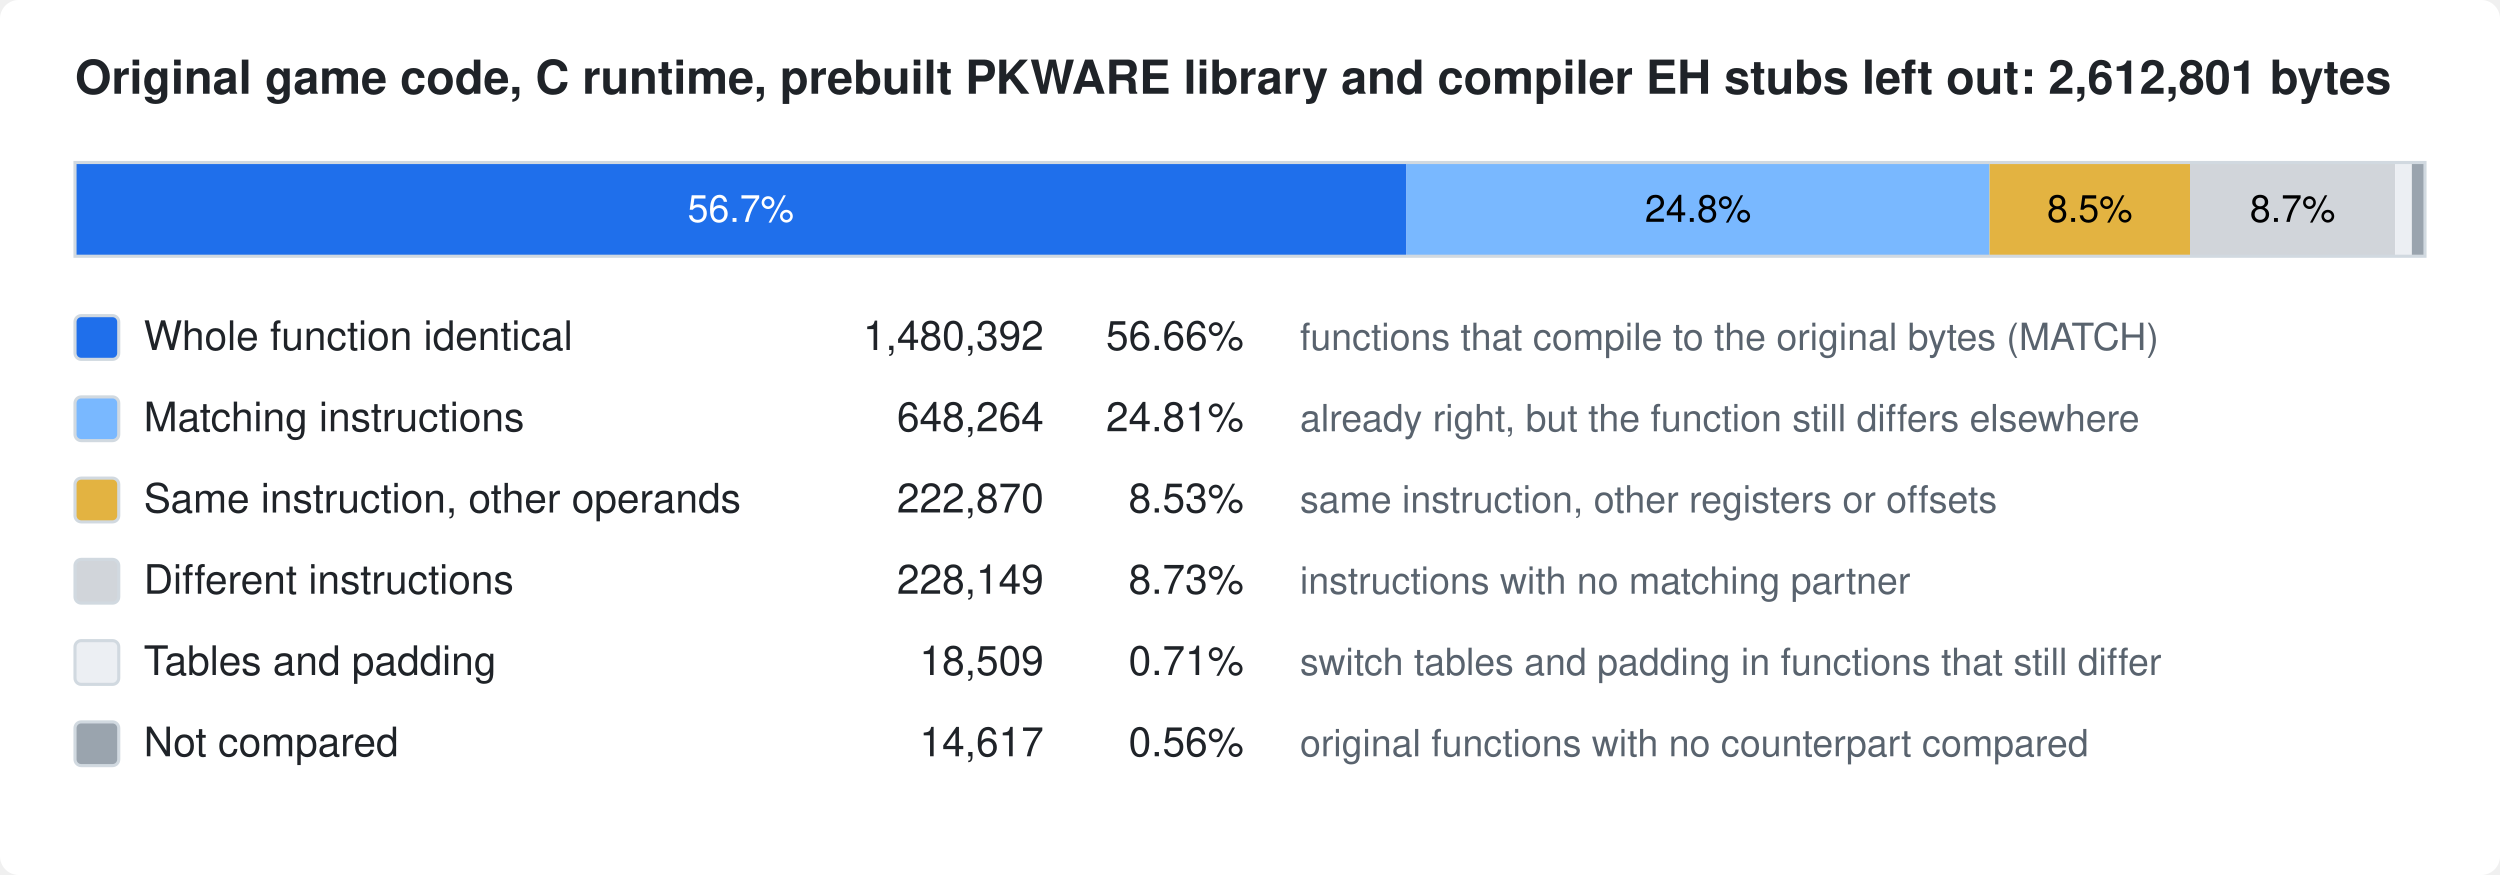
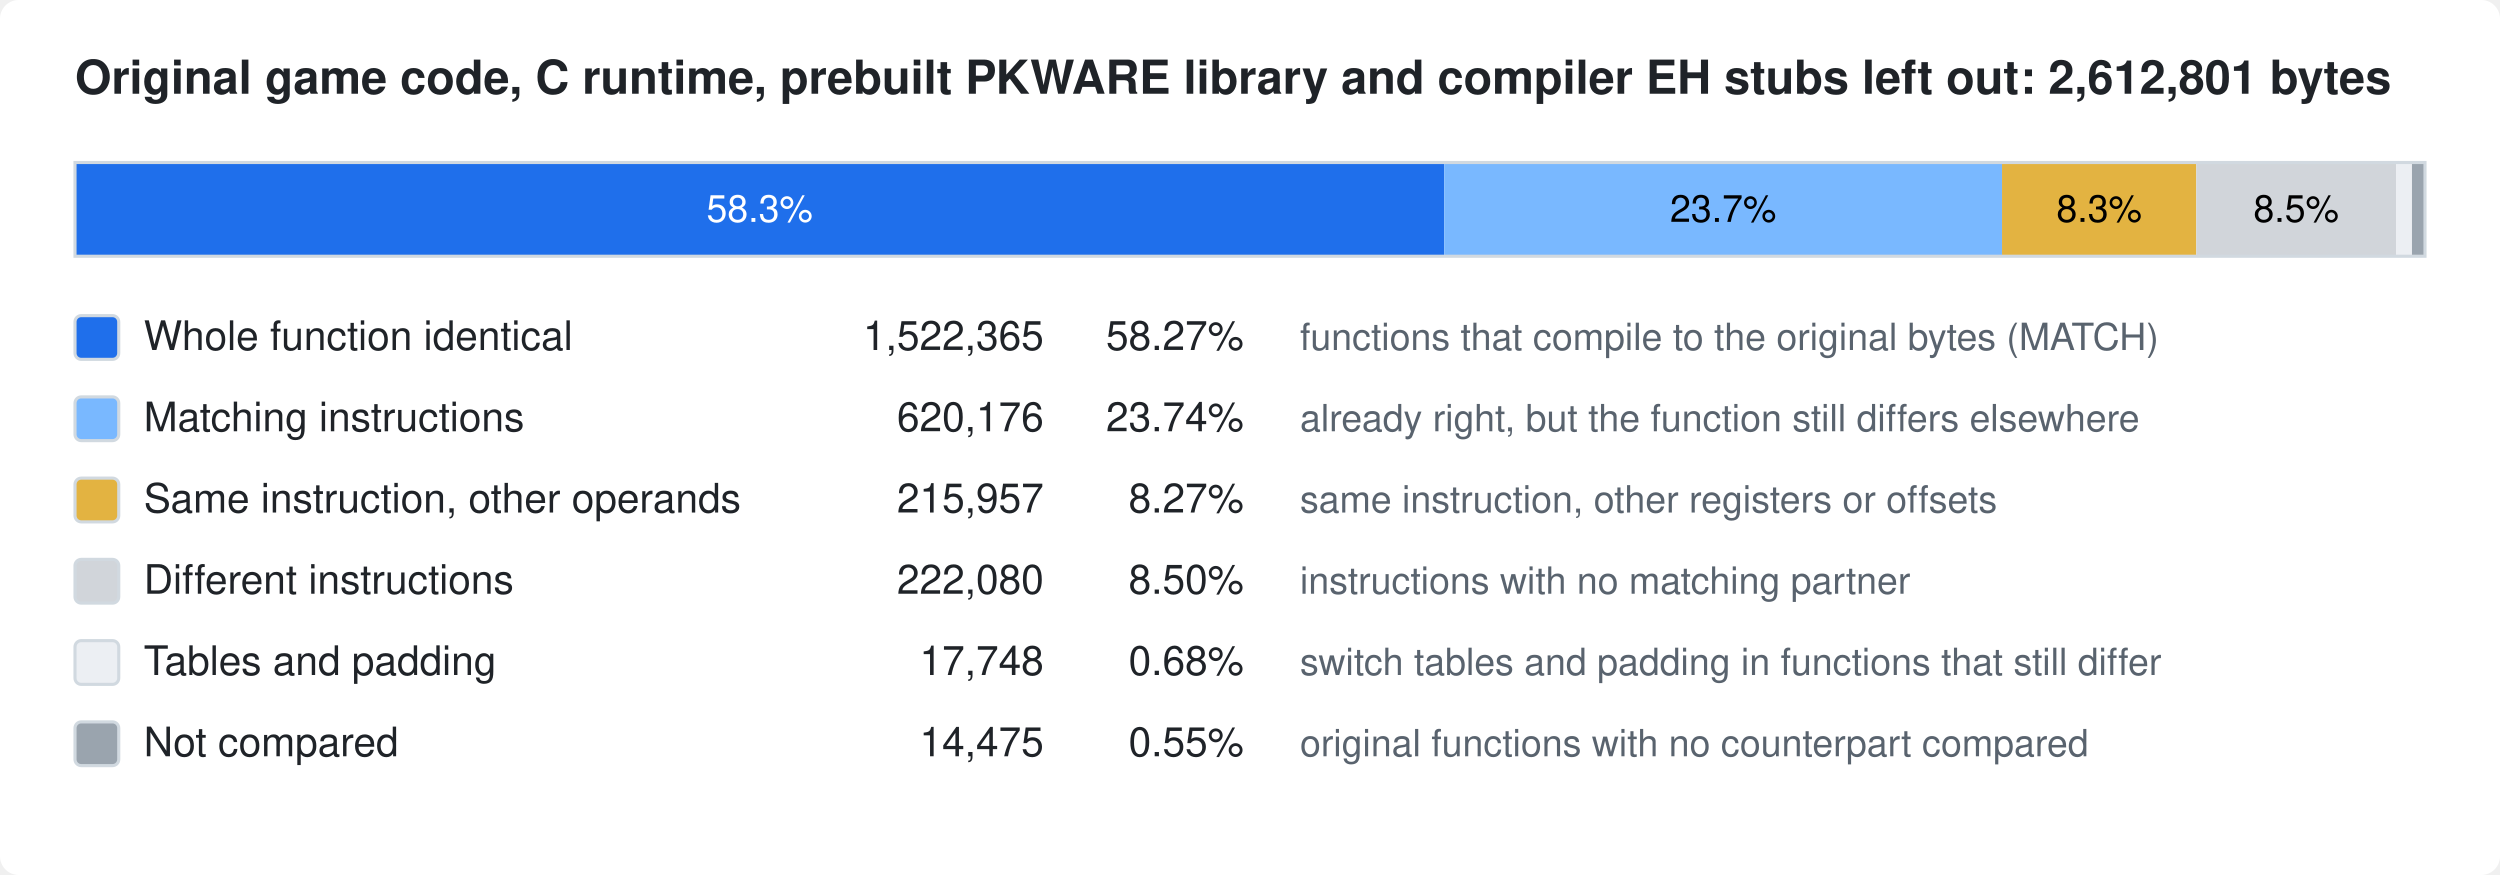
<svg xmlns="http://www.w3.org/2000/svg" width="800" height="280" viewBox="0 0 800 280" font-family="system-ui, -apple-system, Segoe UI, Helvetica, Arial, sans-serif">
  <rect width="800" height="280" rx="6" fill="#ffffff" />
  <text x="24" y="30" font-size="15" font-weight="600" fill="#1f2328">Original game code, C runtime, prebuilt PKWARE library and compiler EH stubs left out: 2,612,801 bytes</text>
-   <rect x="24.00" y="52" width="426.08" height="30" fill="#1f6feb" />
-   <text x="237.04" y="71" font-size="12" text-anchor="middle" fill="#ffffff">56.7%</text>
-   <rect x="450.08" y="52" width="186.58" height="30" fill="#79b8ff" />
-   <text x="543.37" y="71" font-size="12" text-anchor="middle" fill="#000000">24.8%</text>
-   <rect x="636.66" y="52" width="64.15" height="30" fill="#e3b341" />
-   <text x="668.73" y="71" font-size="12" text-anchor="middle" fill="#000000">8.5%</text>
-   <rect x="700.80" y="52" width="65.66" height="30" fill="#d1d5da" />
-   <text x="733.63" y="71" font-size="12" text-anchor="middle" fill="#000000">8.7%</text>
-   <rect x="766.47" y="52" width="5.33" height="30" fill="#eceff3" />
-   <rect x="771.79" y="52" width="4.21" height="30" fill="#9aa4ae" />
+   <rect x="24.00" y="52" width="438.16" height="30" fill="#1f6feb" />
+   <text x="243.08" y="71" font-size="12" text-anchor="middle" fill="#ffffff">58.3%</text>
+   <rect x="462.16" y="52" width="178.50" height="30" fill="#79b8ff" />
+   <text x="551.41" y="71" font-size="12" text-anchor="middle" fill="#000000">23.7%</text>
+   <rect x="640.65" y="52" width="62.16" height="30" fill="#e3b341" />
+   <text x="671.73" y="71" font-size="12" text-anchor="middle" fill="#000000">8.3%</text>
+   <rect x="702.81" y="52" width="63.92" height="30" fill="#d1d5da" />
+   <text x="734.77" y="71" font-size="12" text-anchor="middle" fill="#000000">8.5%</text>
+   <rect x="766.73" y="52" width="5.11" height="30" fill="#eceff3" />
+   <rect x="771.83" y="52" width="4.17" height="30" fill="#9aa4ae" />
  <rect x="24" y="52" width="752" height="30" fill="none" stroke="#d1d9e0" />
  <rect x="24" y="101" width="14" height="14" rx="2" fill="#1f6feb" stroke="#d1d9e0" />
  <text x="46" y="112" font-size="13" fill="#1f2328">Whole function identical</text>
-   <text x="334" y="112" font-size="13" text-anchor="end" fill="#1f2328">1,480,392</text>
-   <text x="398" y="112" font-size="13" text-anchor="end" fill="#1f2328">56.66%</text>
+   <text x="334" y="112" font-size="13" text-anchor="end" fill="#1f2328">1,522,365</text>
+   <text x="398" y="112" font-size="13" text-anchor="end" fill="#1f2328">58.27%</text>
  <text x="416" y="112" font-size="12" fill="#59636e">functions that compile to the original bytes (MATCH)</text>
  <rect x="24" y="127" width="14" height="14" rx="2" fill="#79b8ff" stroke="#d1d9e0" />
  <text x="46" y="138" font-size="13" fill="#1f2328">Matching instructions</text>
-   <text x="334" y="138" font-size="13" text-anchor="end" fill="#1f2328">648,264</text>
-   <text x="398" y="138" font-size="13" text-anchor="end" fill="#1f2328">24.81%</text>
+   <text x="334" y="138" font-size="13" text-anchor="end" fill="#1f2328">620,176</text>
+   <text x="398" y="138" font-size="13" text-anchor="end" fill="#1f2328">23.74%</text>
  <text x="416" y="138" font-size="12" fill="#59636e">already right, but the function still differs elsewhere</text>
  <rect x="24" y="153" width="14" height="14" rx="2" fill="#e3b341" stroke="#d1d9e0" />
  <text x="46" y="164" font-size="13" fill="#1f2328">Same instruction, other operands</text>
-   <text x="334" y="164" font-size="13" text-anchor="end" fill="#1f2328">222,870</text>
-   <text x="398" y="164" font-size="13" text-anchor="end" fill="#1f2328">8.53%</text>
+   <text x="334" y="164" font-size="13" text-anchor="end" fill="#1f2328">215,957</text>
+   <text x="398" y="164" font-size="13" text-anchor="end" fill="#1f2328">8.27%</text>
  <text x="416" y="164" font-size="12" fill="#59636e">same instruction, other registers or offsets</text>
  <rect x="24" y="179" width="14" height="14" rx="2" fill="#d1d5da" stroke="#d1d9e0" />
  <text x="46" y="190" font-size="13" fill="#1f2328">Different instructions</text>
-   <text x="334" y="190" font-size="13" text-anchor="end" fill="#1f2328">228,149</text>
-   <text x="398" y="190" font-size="13" text-anchor="end" fill="#1f2328">8.73%</text>
+   <text x="334" y="190" font-size="13" text-anchor="end" fill="#1f2328">222,080</text>
+   <text x="398" y="190" font-size="13" text-anchor="end" fill="#1f2328">8.50%</text>
  <text x="416" y="190" font-size="12" fill="#59636e">instructions with no matching partner</text>
  <rect x="24" y="205" width="14" height="14" rx="2" fill="#eceff3" stroke="#d1d9e0" />
  <text x="46" y="216" font-size="13" fill="#1f2328">Tables and padding</text>
-   <text x="334" y="216" font-size="13" text-anchor="end" fill="#1f2328">18,509</text>
-   <text x="398" y="216" font-size="13" text-anchor="end" fill="#1f2328">0.71%</text>
+   <text x="334" y="216" font-size="13" text-anchor="end" fill="#1f2328">17,748</text>
+   <text x="398" y="216" font-size="13" text-anchor="end" fill="#1f2328">0.68%</text>
  <text x="416" y="216" font-size="12" fill="#59636e">switch tables and padding in functions that still differ</text>
  <rect x="24" y="231" width="14" height="14" rx="2" fill="#9aa4ae" stroke="#d1d9e0" />
  <text x="46" y="242" font-size="13" fill="#1f2328">Not compared</text>
-   <text x="334" y="242" font-size="13" text-anchor="end" fill="#1f2328">14,617</text>
-   <text x="398" y="242" font-size="13" text-anchor="end" fill="#1f2328">0.56%</text>
+   <text x="334" y="242" font-size="13" text-anchor="end" fill="#1f2328">14,475</text>
+   <text x="398" y="242" font-size="13" text-anchor="end" fill="#1f2328">0.55%</text>
  <text x="416" y="242" font-size="12" fill="#59636e">original functions with no counterpart compared</text>
</svg>
